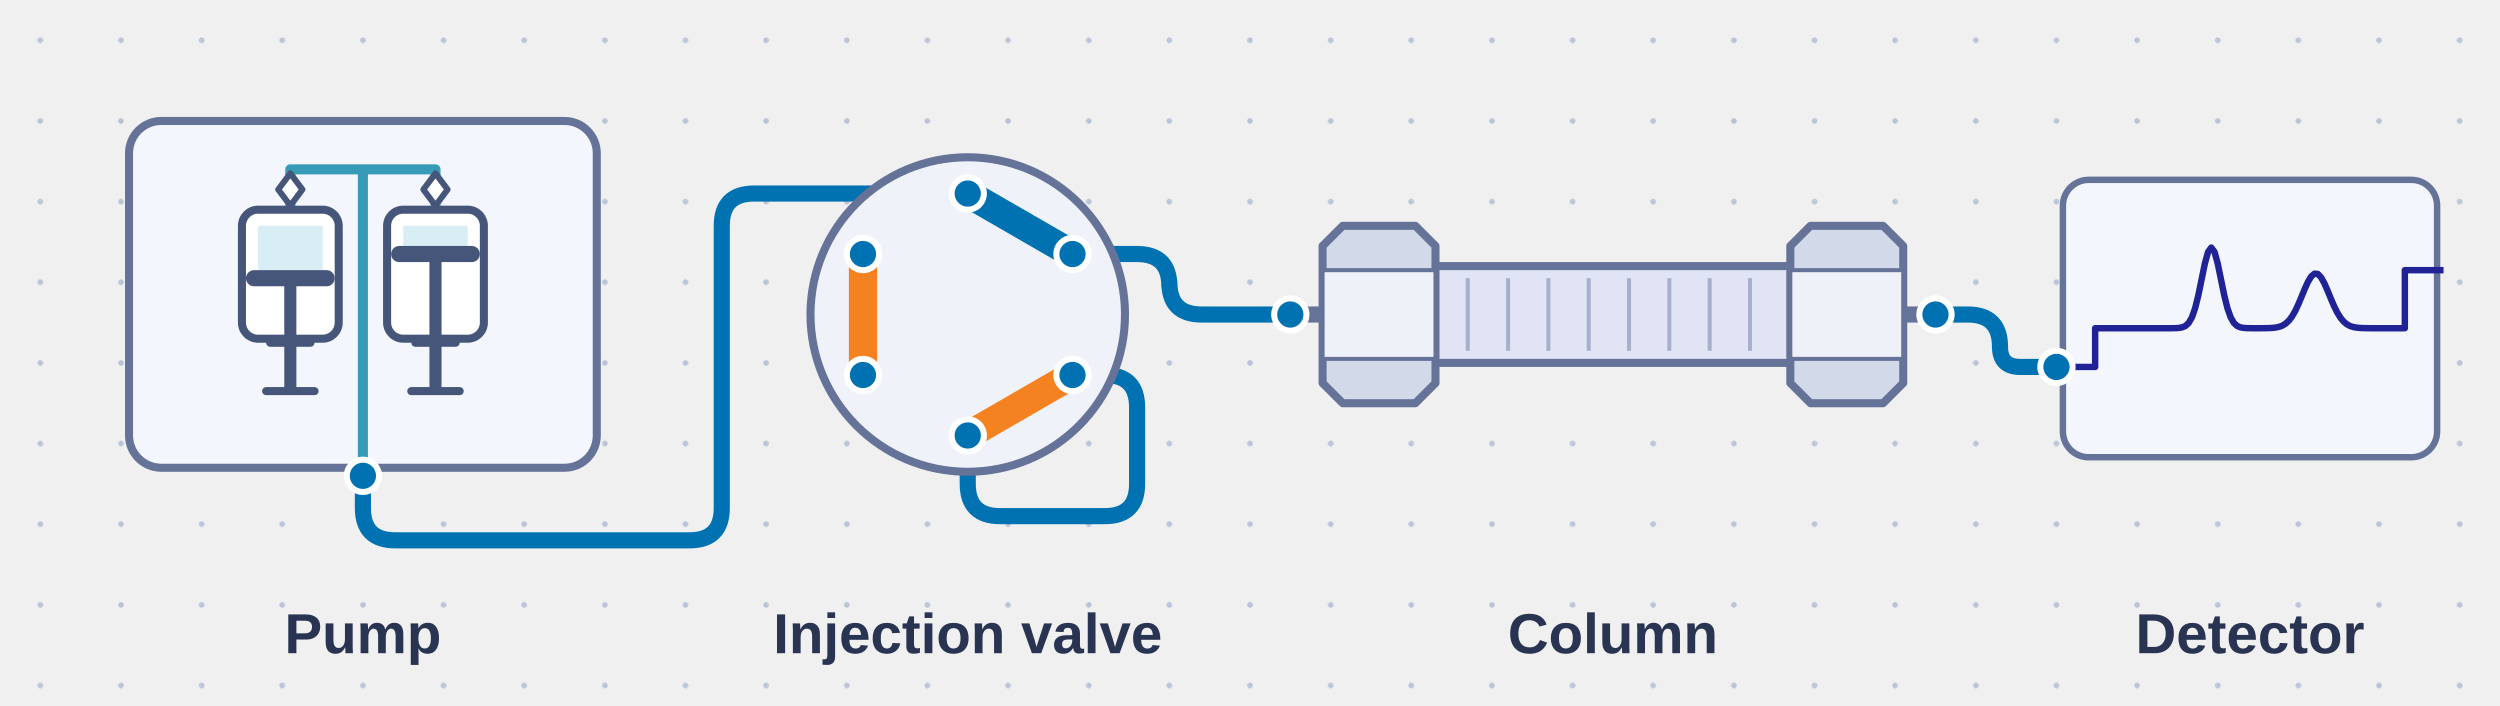
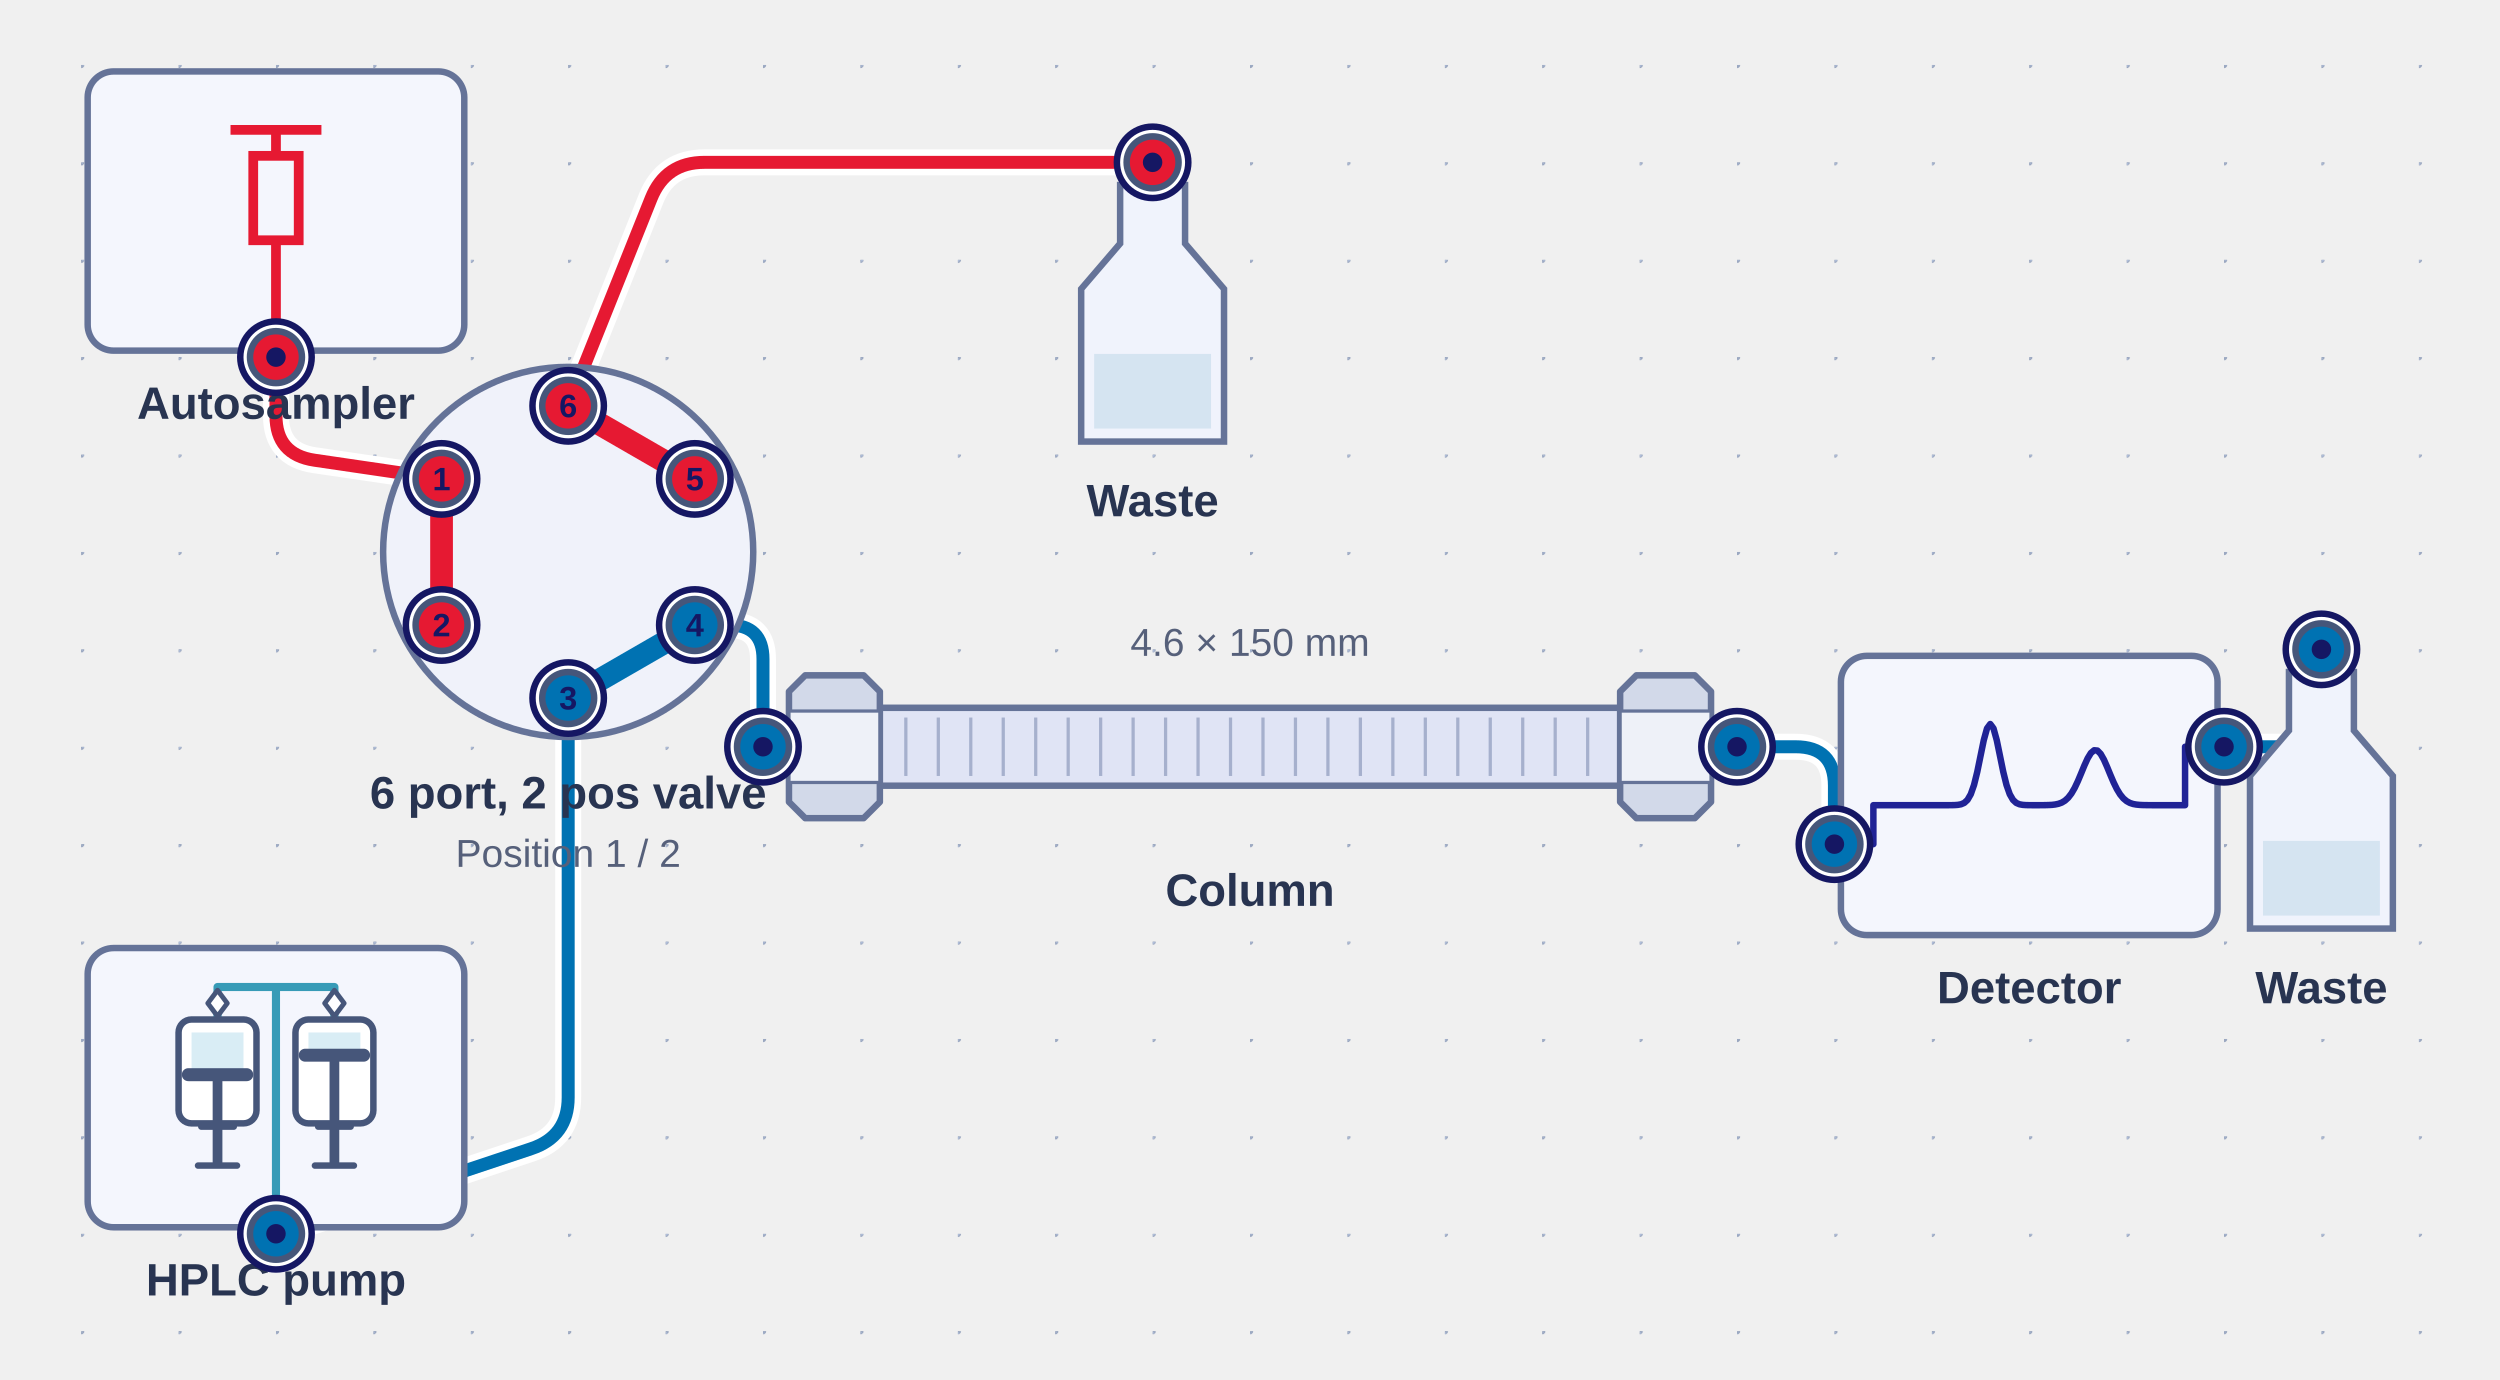
- <svg xmlns="http://www.w3.org/2000/svg" role="img" aria-label="HPLC flow path with a twin-piston pump, six-port injection valve, column with end fittings, and detector displaying chromatographic peaks" viewBox="0 0 620 175">
+ <svg xmlns="http://www.w3.org/2000/svg" role="img" aria-label="Six-port injection valve example: autosampler and sample loop, HPLC pump, column, detector, and waste outlets" viewBox="-295 -290 770 425" font-family="Segoe UI,Arial,sans-serif">
  <defs>
-     <pattern id="fluid-preview-grid" width="20" height="20" patternUnits="userSpaceOnUse">
-       <circle cx="10" cy="10" r=".7" fill="#b8c2d5" />
+     <pattern id="fv-grid" width="30" height="30" patternUnits="userSpaceOnUse">
+       <circle cx="0" cy="0" r="1" fill="#99a6bf" />
    </pattern>
  </defs>
-   <rect width="620" height="175" fill="url(#fluid-preview-grid)" />
-   <g fill="none" stroke="#0072b2" stroke-width="4" stroke-linecap="round" stroke-linejoin="round">
-     <path d="M90 118v8q0 8 8 8h73q8 0 8-8V56q0-8 8-8h53" />
-     <path d="M265.981,63H282q8 0 8 8v-1q0 8 8 8h22" />
-     <path d="M480 78h8q8 0 8 8q0 5 5 5h9" />
-     <path d="M240 108v12q0 8 8 8h26q8 0 8-8V101q0-8-8-8h-8" />
+   <rect x="-100000" y="-100000" width="200000" height="200000" fill="url(#fv-grid)" />
+   <g data-tube="t0" aria-label="Tubing, 10 cm, 4 mil">
+     <path d="M-210 90 L-131.384 63.795 Q-120 60 -120 48 L-120 -18 Q-120 -30 -120 -42 L-120 -75" fill="none" stroke="#ffffff" stroke-width="8" stroke-linejoin="round" stroke-linecap="round" />
+     <path d="M-210 90 L-131.384 63.795 Q-120 60 -120 48 L-120 -18 Q-120 -30 -120 -42 L-120 -75" fill="none" stroke="#0072b2" stroke-width="4" stroke-linejoin="round" stroke-linecap="round" />
+     <path d="M-210 90 L-131.384 63.795 Q-120 60 -120 48 L-120 -18 Q-120 -30 -120 -42 L-120 -75" fill="none" stroke="transparent" stroke-width="16" />
  </g>
-   <g transform="translate(30 28)">
+   <g data-tube="t1" aria-label="Tubing, 10 cm, 4 mil">
+     <path d="M-159 -142.5 L-198.128 -148.254 Q-210 -150 -210 -162 L-210 -180" fill="none" stroke="#ffffff" stroke-width="8" stroke-linejoin="round" stroke-linecap="round" />
+     <path d="M-159 -142.5 L-198.128 -148.254 Q-210 -150 -210 -162 L-210 -180" fill="none" stroke="#e61932" stroke-width="4" stroke-linejoin="round" stroke-linecap="round" />
+     <path d="M-159 -142.5 L-198.128 -148.254 Q-210 -150 -210 -162 L-210 -180" fill="none" stroke="transparent" stroke-width="16" />
+   </g>
+   <g data-tube="t2" aria-label="Tubing, 61.7 cm, 4 mil">
+     <path d="M-159 -97.5 L-132 -97.5 Q-120 -97.5 -120 -109.5 L-120 -130.5 Q-120 -142.5 -108 -142.5 L-81 -142.5" fill="none" stroke="#ffffff" stroke-width="8" stroke-linejoin="round" stroke-linecap="round" />
+     <path d="M-159 -97.5 L-132 -97.5 Q-120 -97.5 -120 -109.5 L-120 -130.5 Q-120 -142.5 -108 -142.5 L-81 -142.5" fill="none" stroke="#e61932" stroke-width="4" stroke-linejoin="round" stroke-linecap="round" />
+     <path d="M-159 -97.5 L-132 -97.5 Q-120 -97.5 -120 -109.5 L-120 -130.5 Q-120 -142.5 -108 -142.5 L-81 -142.5" fill="none" stroke="transparent" stroke-width="16" />
+   </g>
+   <g data-tube="t3" aria-label="Tubing, 10 cm, 4 mil">
+     <path d="M-81 -97.5 L-70.5 -97.5 Q-60 -97.5 -60 -87 L-60 -60" fill="none" stroke="#ffffff" stroke-width="8" stroke-linejoin="round" stroke-linecap="round" />
+     <path d="M-81 -97.5 L-70.5 -97.5 Q-60 -97.5 -60 -87 L-60 -60" fill="none" stroke="#0072b2" stroke-width="4" stroke-linejoin="round" stroke-linecap="round" />
+     <path d="M-81 -97.5 L-70.5 -97.5 Q-60 -97.5 -60 -87 L-60 -60" fill="none" stroke="transparent" stroke-width="16" />
+   </g>
+   <g data-tube="t4" aria-label="Tubing, 10 cm, 4 mil">
+     <path d="M-120 -165 L-94.457 -228.858 Q-90 -240 -78 -240 L-72 -240 Q-60 -240 -48 -240 L60 -240" fill="none" stroke="#ffffff" stroke-width="8" stroke-linejoin="round" stroke-linecap="round" />
+     <path d="M-120 -165 L-94.457 -228.858 Q-90 -240 -78 -240 L-72 -240 Q-60 -240 -48 -240 L60 -240" fill="none" stroke="#e61932" stroke-width="4" stroke-linejoin="round" stroke-linecap="round" />
+     <path d="M-120 -165 L-94.457 -228.858 Q-90 -240 -78 -240 L-72 -240 Q-60 -240 -48 -240 L60 -240" fill="none" stroke="transparent" stroke-width="16" />
+   </g>
+   <g data-tube="t5" aria-label="Tubing, 10 cm, 4 mil">
+     <path d="M240 -60 L258 -60 Q270 -60 270 -48 L270 -30" fill="none" stroke="#ffffff" stroke-width="8" stroke-linejoin="round" stroke-linecap="round" />
+     <path d="M240 -60 L258 -60 Q270 -60 270 -48 L270 -30" fill="none" stroke="#0072b2" stroke-width="4" stroke-linejoin="round" stroke-linecap="round" />
+     <path d="M240 -60 L258 -60 Q270 -60 270 -48 L270 -30" fill="none" stroke="transparent" stroke-width="16" />
+   </g>
+   <g data-tube="t6" aria-label="Tubing, 10 cm, 4 mil">
+     <path d="M390 -60 L408 -60 Q420 -60 420 -72 L420 -90" fill="none" stroke="#ffffff" stroke-width="8" stroke-linejoin="round" stroke-linecap="round" />
+     <path d="M390 -60 L408 -60 Q420 -60 420 -72 L420 -90" fill="none" stroke="#0072b2" stroke-width="4" stroke-linejoin="round" stroke-linecap="round" />
+     <path d="M390 -60 L408 -60 Q420 -60 420 -72 L420 -90" fill="none" stroke="transparent" stroke-width="16" />
+   </g>
+   <g class="part" data-part="p0" transform="translate(-270 0)" aria-label="HPLC pump, pump">
    <rect x="2" y="2" width="116" height="86" rx="8" fill="#f4f6fd" stroke="#657398" stroke-width="2" />
    <g aria-hidden="true" fill="none" stroke="#46567a" stroke-width="2" stroke-linecap="round" stroke-linejoin="round">
      <path d="M42 24V14h36v10M60 14V90" stroke="#379bb7" stroke-width="2.5" />
      <rect x="30" y="24" width="24" height="32" rx="4" fill="#fff" />
      <path d="M34 28h16v13h-16Z" fill="#d9edf5" stroke="none" />
      <path d="M33 41h18" stroke-width="4" />
      <path d="M42 43V68" stroke-width="3" />
      <path d="M37 57h10M36 69h12" />
      <path d="M39 19l3-4 3 4-3 4Z" fill="#fff" stroke-width="1.5" />
      <rect x="66" y="24" width="24" height="32" rx="4" fill="#fff" />
      <path d="M70 28h16v7h-16Z" fill="#d9edf5" stroke="none" />
      <path d="M69 35h18" stroke-width="4" />
      <path d="M78 37V68" stroke-width="3" />
      <path d="M73 57h10M72 69h12" />
      <path d="M75 19l3-4 3 4-3 4Z" fill="#fff" stroke-width="1.5" />
    </g>
+     <text x="60" y="109" text-anchor="middle" font-size="14" font-weight="600" fill="#283451">HPLC pump</text>
  </g>
-   <circle cx="240" cy="78" r="39" fill="#f0f2fa" stroke="#657398" stroke-width="2" />
-   <path d="M240,48L265.981,63" stroke="#0072b2" stroke-width="7" stroke-linecap="round" />
-   <path d="M265.981,93L240,108" stroke="#f58220" stroke-width="7" stroke-linecap="round" />
-   <path d="M214.019,93L214.019,63" stroke="#f58220" stroke-width="7" stroke-linecap="round" />
-   <g transform="translate(320 48)">
-     <path d="M0 30H160" stroke="#657398" stroke-width="4" />
-     <rect x="22" y="18" width="116" height="24" rx="3" fill="#e0e4f5" stroke="#657398" stroke-width="2" />
+   <g class="part" data-part="p1" transform="translate(-180 -180)" aria-label="6 port, 2 pos valve, valve">
+     <circle cx="60" cy="60" r="57" fill="#f0f2fa" stroke="#657398" stroke-width="2" />
+     <path d="M21,37.5 L21,82.5" fill="none" stroke="#e61932" stroke-width="7" stroke-linecap="round" />
+     <path d="M60,105 L99,82.5" fill="none" stroke="#0072b2" stroke-width="7" stroke-linecap="round" />
+     <path d="M99,37.5 L60,15" fill="none" stroke="#e61932" stroke-width="7" stroke-linecap="round" />
+     <text x="60" y="157" text-anchor="middle" font-size="12" fill="#56607a">Position 1 / 2</text>
+     <text x="60" y="139" text-anchor="middle" font-size="14" font-weight="600" fill="#283451">6 port, 2 pos valve</text>
+   </g>
+   <g class="part" data-part="p2" transform="translate(-270 -270)" aria-label="Autosampler, autosampler">
+     <rect x="2" y="2" width="116" height="86" rx="8" fill="#f4f6fd" stroke="#657398" stroke-width="2" />
+     <path d="M46 20h28M60 20v8m-7 0h14v26h-14Zm7 26V90" fill="none" stroke="#e61932" stroke-width="3" />
+     <text x="60" y="109" text-anchor="middle" font-size="14" font-weight="600" fill="#283451">Autosampler</text>
+   </g>
+   <g class="part" data-part="p4" transform="translate(30 -240)" aria-label="Waste, waste">
+     <path d="M20 7h20v18l12 14v47h-44V39l12-14Z" fill="#f0f3fc" stroke="#657398" stroke-width="2" />
+     <path d="M12 59h36v23h-36Z" fill="#d5e4f1" />
+     <text x="30" y="109" text-anchor="middle" font-size="14" font-weight="600" fill="#283451">Waste</text>
+   </g>
+   <g class="part" data-part="p10" transform="translate(-60 -90)" aria-label="Column, column">
+     <path d="M0 30H300" stroke="#657398" stroke-width="4" />
+     <rect x="22" y="18" width="256" height="24" rx="3" fill="#e0e4f5" stroke="#657398" stroke-width="2" />
    <path d="M44 21v18" stroke="#a6b0cd" />
    <path d="M54 21v18" stroke="#a6b0cd" />
    <path d="M64 21v18" stroke="#a6b0cd" />
    <path d="M74 21v18" stroke="#a6b0cd" />
    <path d="M84 21v18" stroke="#a6b0cd" />
    <path d="M94 21v18" stroke="#a6b0cd" />
    <path d="M104 21v18" stroke="#a6b0cd" />
    <path d="M114 21v18" stroke="#a6b0cd" />
+     <path d="M124 21v18" stroke="#a6b0cd" />
+     <path d="M134 21v18" stroke="#a6b0cd" />
+     <path d="M144 21v18" stroke="#a6b0cd" />
+     <path d="M154 21v18" stroke="#a6b0cd" />
+     <path d="M164 21v18" stroke="#a6b0cd" />
+     <path d="M174 21v18" stroke="#a6b0cd" />
+     <path d="M184 21v18" stroke="#a6b0cd" />
+     <path d="M194 21v18" stroke="#a6b0cd" />
+     <path d="M204 21v18" stroke="#a6b0cd" />
+     <path d="M214 21v18" stroke="#a6b0cd" />
+     <path d="M224 21v18" stroke="#a6b0cd" />
+     <path d="M234 21v18" stroke="#a6b0cd" />
+     <path d="M244 21v18" stroke="#a6b0cd" />
+     <path d="M254 21v18" stroke="#a6b0cd" />
    <path d="M8 13l5-5h18l5 5v34l-5 5h-18l-5-5Z" fill="#d2d9e9" stroke="#657398" stroke-width="2" stroke-linejoin="round" />
    <path d="M8 19h28v22h-28Z" fill="#eef1f8" stroke="#657398" stroke-width="1" />
-     <path d="M124 13l5-5h18l5 5v34l-5 5h-18l-5-5Z" fill="#d2d9e9" stroke="#657398" stroke-width="2" stroke-linejoin="round" />
-     <path d="M124 19h28v22h-28Z" fill="#eef1f8" stroke="#657398" stroke-width="1" />
+     <path d="M264 13l5-5h18l5 5v34l-5 5h-18l-5-5Z" fill="#d2d9e9" stroke="#657398" stroke-width="2" stroke-linejoin="round" />
+     <path d="M264 19h28v22h-28Z" fill="#eef1f8" stroke="#657398" stroke-width="1" />
+     <text x="150" y="2" text-anchor="middle" font-size="12" fill="#56607a">4.6 × 150 mm</text>
+     <text x="150" y="79" text-anchor="middle" font-size="14" font-weight="600" fill="#283451">Column</text>
  </g>
-   <g transform="translate(510 43) scale(.8)">
+   <g class="part" data-part="p11" transform="translate(270 -90)" aria-label="Detector, detector">
    <rect x="2" y="2" width="116" height="86" rx="8" fill="#f4f6fd" stroke="#657398" stroke-width="2" />
    <path d="M0 60H12V48 L12 48.00 L13 48.00 L14 48.00 L15 48.00 L16 48.00 L17 48.00 L18 48.00 L19 48.00 L20 48.00 L21 48.00 L22 48.00 L23 48.00 L24 48.00 L25 48.00 L26 48.00 L27 48.00 L28 48.00 L29 48.00 L30 48.00 L31 48.00 L32 48.00 L33 48.00 L34 48.00 L35 48.00 L36 47.99 L37 47.97 L38 47.90 L39 47.72 L40 47.29 L41 46.36 L42 44.62 L43 41.77 L44 37.72 L45 32.84 L46 27.98 L47 24.35 L48 23.00 L49 24.35 L50 27.98 L51 32.84 L52 37.72 L53 41.77 L54 44.62 L55 46.36 L56 47.29 L57 47.72 L58 47.90 L59 47.97 L60 47.99 L61 48.00 L62 48.00 L63 48.00 L64 47.99 L65 47.98 L66 47.95 L67 47.90 L68 47.78 L69 47.57 L70 47.21 L71 46.61 L72 45.70 L73 44.40 L74 42.68 L75 40.56 L76 38.18 L77 35.75 L78 33.56 L79 31.92 L80 31.08 L81 31.17 L82 32.19 L83 33.96 L84 36.23 L85 38.67 L86 41.01 L87 43.05 L88 44.69 L89 45.91 L90 46.75 L91 47.30 L92 47.63 L93 47.81 L94 47.91 L95 47.96 L96 47.98 L97 47.99 L98 48.00 L99 48.00 L100 48.00 L101 48.00 L102 48.00 L103 48.00 L104 48.00 L105 48.00 L106 48.00 L107 48.00 L108 48.00 V30H120" stroke="#202396" stroke-width="2" fill="none" stroke-linejoin="round" />
+     <text x="60" y="109" text-anchor="middle" font-size="14" font-weight="600" fill="#283451">Detector</text>
  </g>
-   <circle cx="90" cy="118" r="4" fill="#0072b2" stroke="white" stroke-width="1.5" />
-   <circle cx="320" cy="78" r="4" fill="#0072b2" stroke="white" stroke-width="1.5" />
-   <circle cx="480" cy="78" r="4" fill="#0072b2" stroke="white" stroke-width="1.5" />
-   <circle cx="510" cy="91" r="4" fill="#0072b2" stroke="white" stroke-width="1.5" />
-   <circle cx="240" cy="48" r="4" fill="#0072b2" stroke="white" stroke-width="1.5" />
-   <circle cx="265.981" cy="63" r="4" fill="#0072b2" stroke="white" stroke-width="1.5" />
-   <circle cx="265.981" cy="93" r="4" fill="#0072b2" stroke="white" stroke-width="1.5" />
-   <circle cx="240" cy="108" r="4" fill="#0072b2" stroke="white" stroke-width="1.5" />
-   <circle cx="214.019" cy="93" r="4" fill="#0072b2" stroke="white" stroke-width="1.5" />
-   <circle cx="214.019" cy="63" r="4" fill="#0072b2" stroke="white" stroke-width="1.5" />
-   <g fill="#283451" font-family="Segoe UI,Arial,sans-serif" font-size="14" font-weight="600" text-anchor="middle">
-     <text x="90" y="162">Pump</text>
-     <text x="240" y="162">Injection valve</text>
-     <text x="400" y="162">Column</text>
-     <text x="558" y="162">Detector</text>
+   <g class="part" data-part="p12" transform="translate(390 -90)" aria-label="Waste, waste">
+     <path d="M20 7h20v18l12 14v47h-44V39l12-14Z" fill="#f0f3fc" stroke="#657398" stroke-width="2" />
+     <path d="M12 59h36v23h-36Z" fill="#d5e4f1" />
+     <text x="30" y="109" text-anchor="middle" font-size="14" font-weight="600" fill="#283451">Waste</text>
+   </g>
+   <g data-port="0" data-owner="p0" data-connected="true" aria-label="HPLC pump, port 1">
+     <circle cx="-210" cy="90" r="11" fill="white" stroke="#151763" stroke-width="2" pointer-events="none" />
+     <circle class="port" cx="-210" cy="90" r="8" fill="#0072b2" stroke="#46567a" stroke-width="2" />
+     <circle cx="-210" cy="90" r="3" fill="#151763" pointer-events="none" />
+   </g>
+   <g data-port="0" data-owner="p1" data-connected="true" aria-label="6 port, 2 pos valve, port 1">
+     <circle cx="-159" cy="-142.5" r="11" fill="white" stroke="#151763" stroke-width="2" pointer-events="none" />
+     <circle class="port" cx="-159" cy="-142.5" r="8" fill="#e61932" stroke="#46567a" stroke-width="2" />
+     <text x="-159" y="-139" text-anchor="middle" font-size="10" font-weight="600" fill="#151763" pointer-events="none">1</text>
+   </g>
+   <g data-port="1" data-owner="p1" data-connected="true" aria-label="6 port, 2 pos valve, port 2">
+     <circle cx="-159" cy="-97.5" r="11" fill="white" stroke="#151763" stroke-width="2" pointer-events="none" />
+     <circle class="port" cx="-159" cy="-97.5" r="8" fill="#e61932" stroke="#46567a" stroke-width="2" />
+     <text x="-159" y="-94" text-anchor="middle" font-size="10" font-weight="600" fill="#151763" pointer-events="none">2</text>
+   </g>
+   <g data-port="2" data-owner="p1" data-connected="true" aria-label="6 port, 2 pos valve, port 3">
+     <circle cx="-120" cy="-75" r="11" fill="white" stroke="#151763" stroke-width="2" pointer-events="none" />
+     <circle class="port" cx="-120" cy="-75" r="8" fill="#0072b2" stroke="#46567a" stroke-width="2" />
+     <text x="-120" y="-71.5" text-anchor="middle" font-size="10" font-weight="600" fill="#151763" pointer-events="none">3</text>
+   </g>
+   <g data-port="3" data-owner="p1" data-connected="true" aria-label="6 port, 2 pos valve, port 4">
+     <circle cx="-81" cy="-97.5" r="11" fill="white" stroke="#151763" stroke-width="2" pointer-events="none" />
+     <circle class="port" cx="-81" cy="-97.5" r="8" fill="#0072b2" stroke="#46567a" stroke-width="2" />
+     <text x="-81" y="-94" text-anchor="middle" font-size="10" font-weight="600" fill="#151763" pointer-events="none">4</text>
+   </g>
+   <g data-port="4" data-owner="p1" data-connected="true" aria-label="6 port, 2 pos valve, port 5">
+     <circle cx="-81" cy="-142.5" r="11" fill="white" stroke="#151763" stroke-width="2" pointer-events="none" />
+     <circle class="port" cx="-81" cy="-142.5" r="8" fill="#e61932" stroke="#46567a" stroke-width="2" />
+     <text x="-81" y="-139" text-anchor="middle" font-size="10" font-weight="600" fill="#151763" pointer-events="none">5</text>
+   </g>
+   <g data-port="5" data-owner="p1" data-connected="true" aria-label="6 port, 2 pos valve, port 6">
+     <circle cx="-120" cy="-165" r="11" fill="white" stroke="#151763" stroke-width="2" pointer-events="none" />
+     <circle class="port" cx="-120" cy="-165" r="8" fill="#e61932" stroke="#46567a" stroke-width="2" />
+     <text x="-120" y="-161.5" text-anchor="middle" font-size="10" font-weight="600" fill="#151763" pointer-events="none">6</text>
+   </g>
+   <g data-port="0" data-owner="p2" data-connected="true" aria-label="Autosampler, port 1">
+     <circle cx="-210" cy="-180" r="11" fill="white" stroke="#151763" stroke-width="2" pointer-events="none" />
+     <circle class="port" cx="-210" cy="-180" r="8" fill="#e61932" stroke="#46567a" stroke-width="2" />
+     <circle cx="-210" cy="-180" r="3" fill="#151763" pointer-events="none" />
+   </g>
+   <g data-port="0" data-owner="p4" data-connected="true" aria-label="Waste, port 1">
+     <circle cx="60" cy="-240" r="11" fill="white" stroke="#151763" stroke-width="2" pointer-events="none" />
+     <circle class="port" cx="60" cy="-240" r="8" fill="#e61932" stroke="#46567a" stroke-width="2" />
+     <circle cx="60" cy="-240" r="3" fill="#151763" pointer-events="none" />
+   </g>
+   <g data-port="0" data-owner="p10" data-connected="true" aria-label="Column, port 1">
+     <circle cx="-60" cy="-60" r="11" fill="white" stroke="#151763" stroke-width="2" pointer-events="none" />
+     <circle class="port" cx="-60" cy="-60" r="8" fill="#0072b2" stroke="#46567a" stroke-width="2" />
+     <circle cx="-60" cy="-60" r="3" fill="#151763" pointer-events="none" />
+   </g>
+   <g data-port="1" data-owner="p10" data-connected="true" aria-label="Column, port 2">
+     <circle cx="240" cy="-60" r="11" fill="white" stroke="#151763" stroke-width="2" pointer-events="none" />
+     <circle class="port" cx="240" cy="-60" r="8" fill="#0072b2" stroke="#46567a" stroke-width="2" />
+     <circle cx="240" cy="-60" r="3" fill="#151763" pointer-events="none" />
+   </g>
+   <g data-port="0" data-owner="p11" data-connected="true" aria-label="Detector, port 1">
+     <circle cx="270" cy="-30" r="11" fill="white" stroke="#151763" stroke-width="2" pointer-events="none" />
+     <circle class="port" cx="270" cy="-30" r="8" fill="#0072b2" stroke="#46567a" stroke-width="2" />
+     <circle cx="270" cy="-30" r="3" fill="#151763" pointer-events="none" />
+   </g>
+   <g data-port="1" data-owner="p11" data-connected="true" aria-label="Detector, port 2">
+     <circle cx="390" cy="-60" r="11" fill="white" stroke="#151763" stroke-width="2" pointer-events="none" />
+     <circle class="port" cx="390" cy="-60" r="8" fill="#0072b2" stroke="#46567a" stroke-width="2" />
+     <circle cx="390" cy="-60" r="3" fill="#151763" pointer-events="none" />
+   </g>
+   <g data-port="0" data-owner="p12" data-connected="true" aria-label="Waste, port 1">
+     <circle cx="420" cy="-90" r="11" fill="white" stroke="#151763" stroke-width="2" pointer-events="none" />
+     <circle class="port" cx="420" cy="-90" r="8" fill="#0072b2" stroke="#46567a" stroke-width="2" />
+     <circle cx="420" cy="-90" r="3" fill="#151763" pointer-events="none" />
  </g>
</svg>
